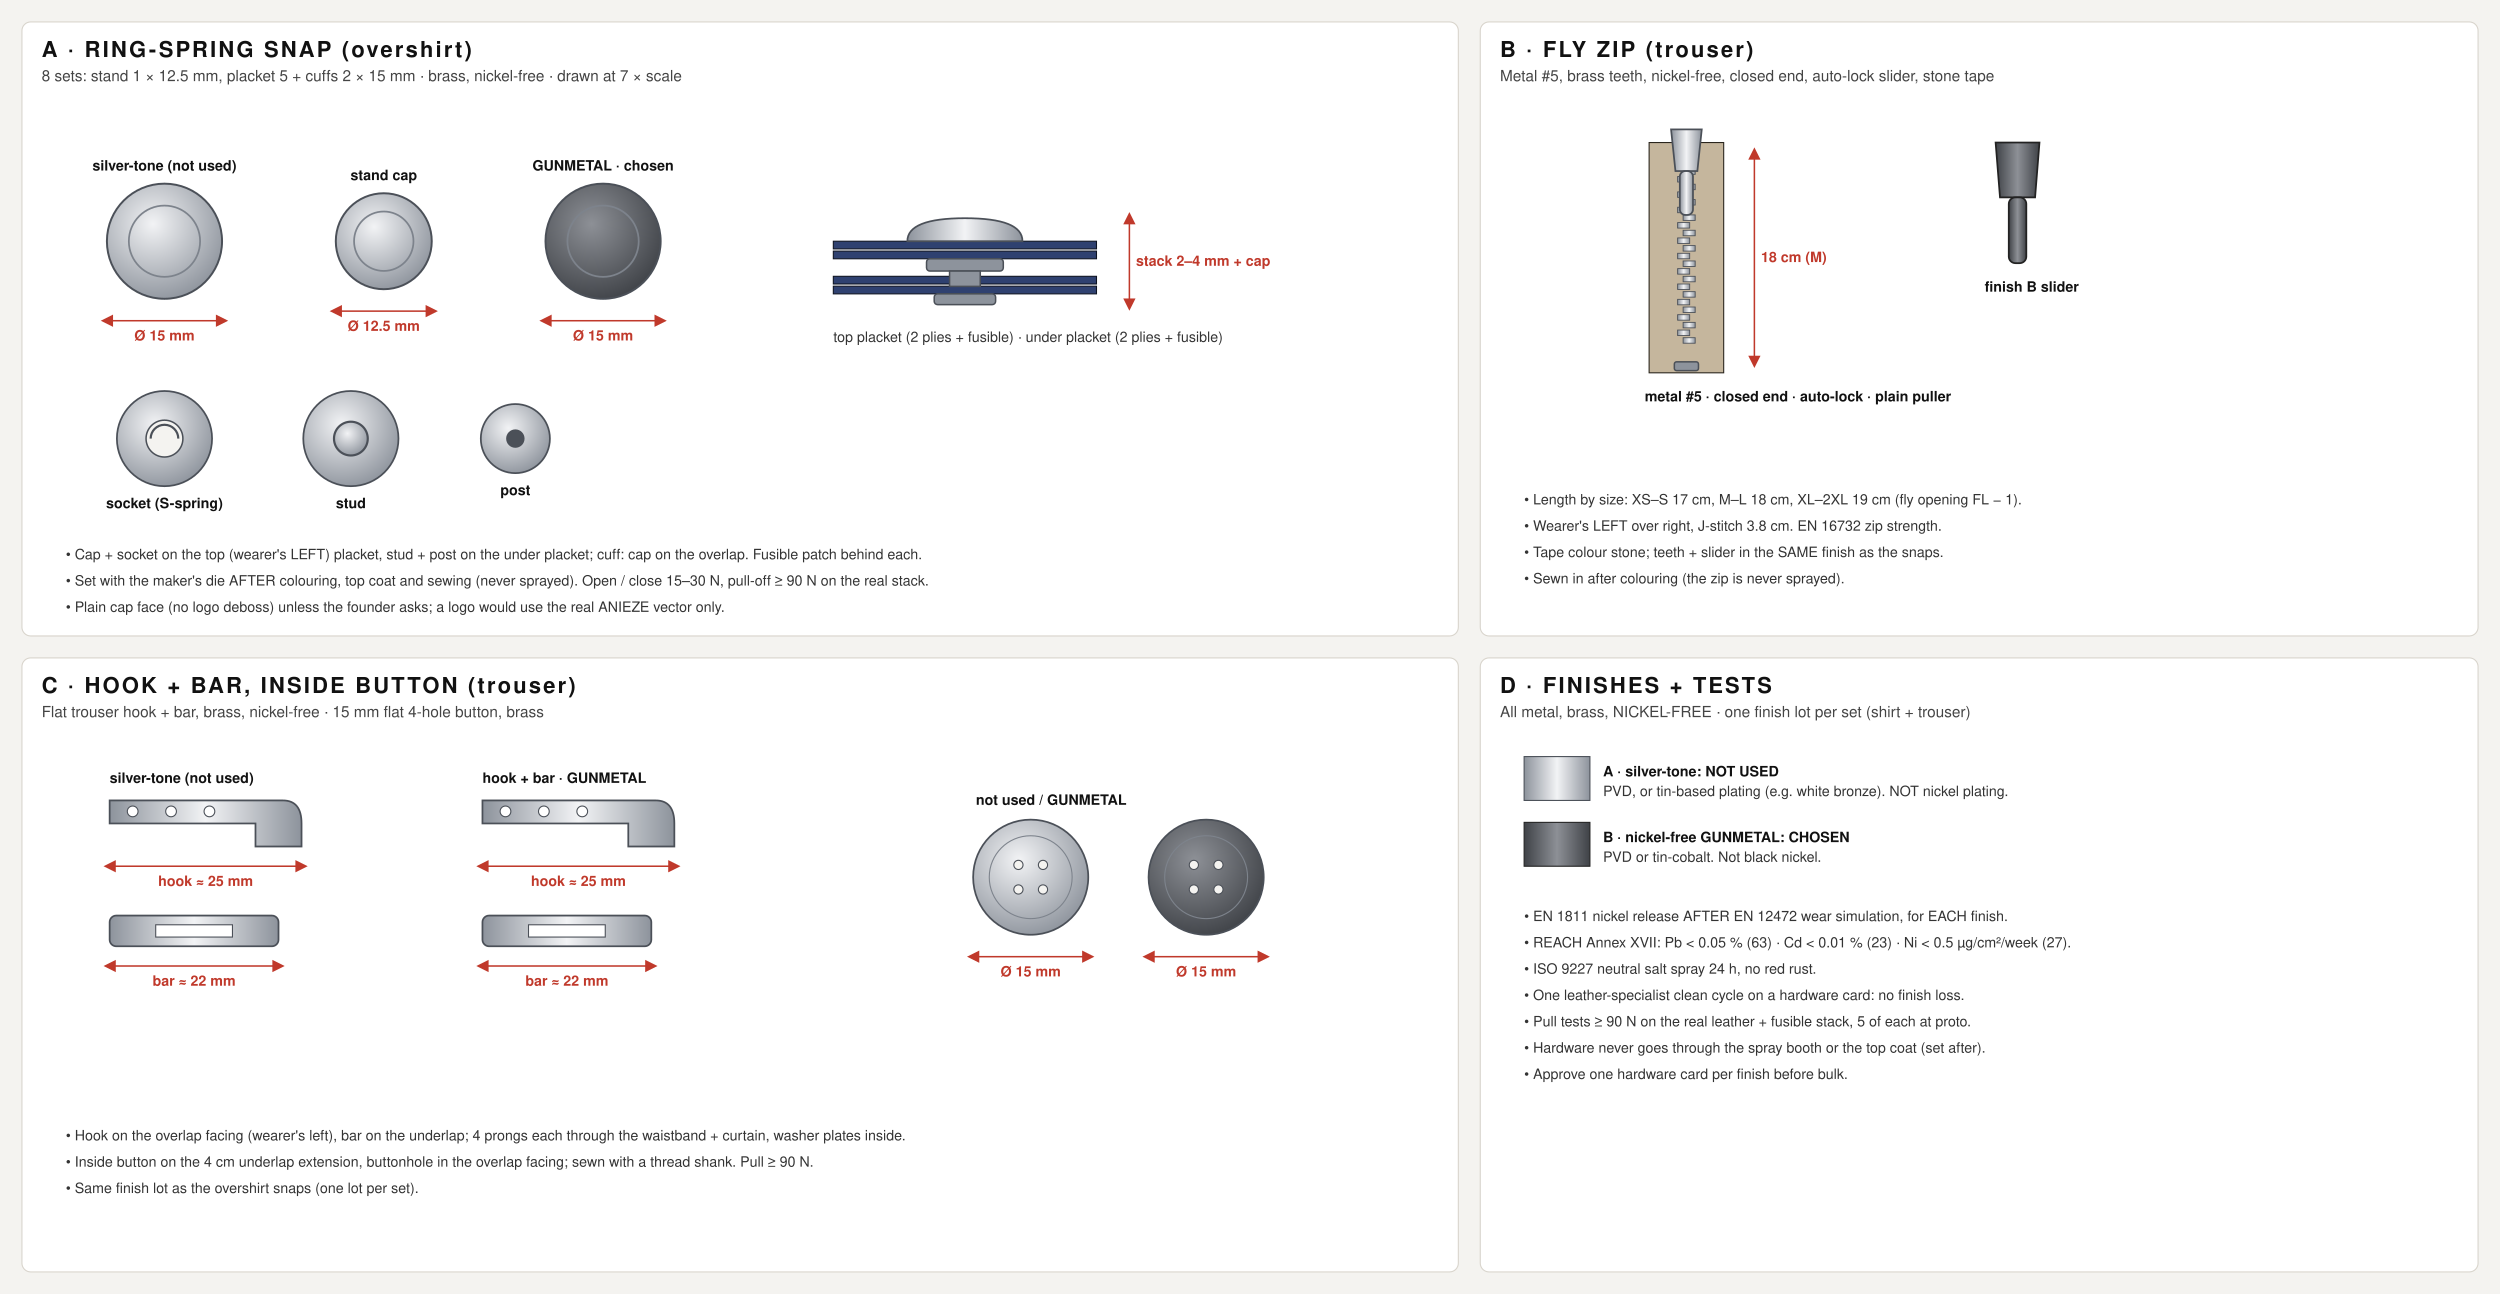
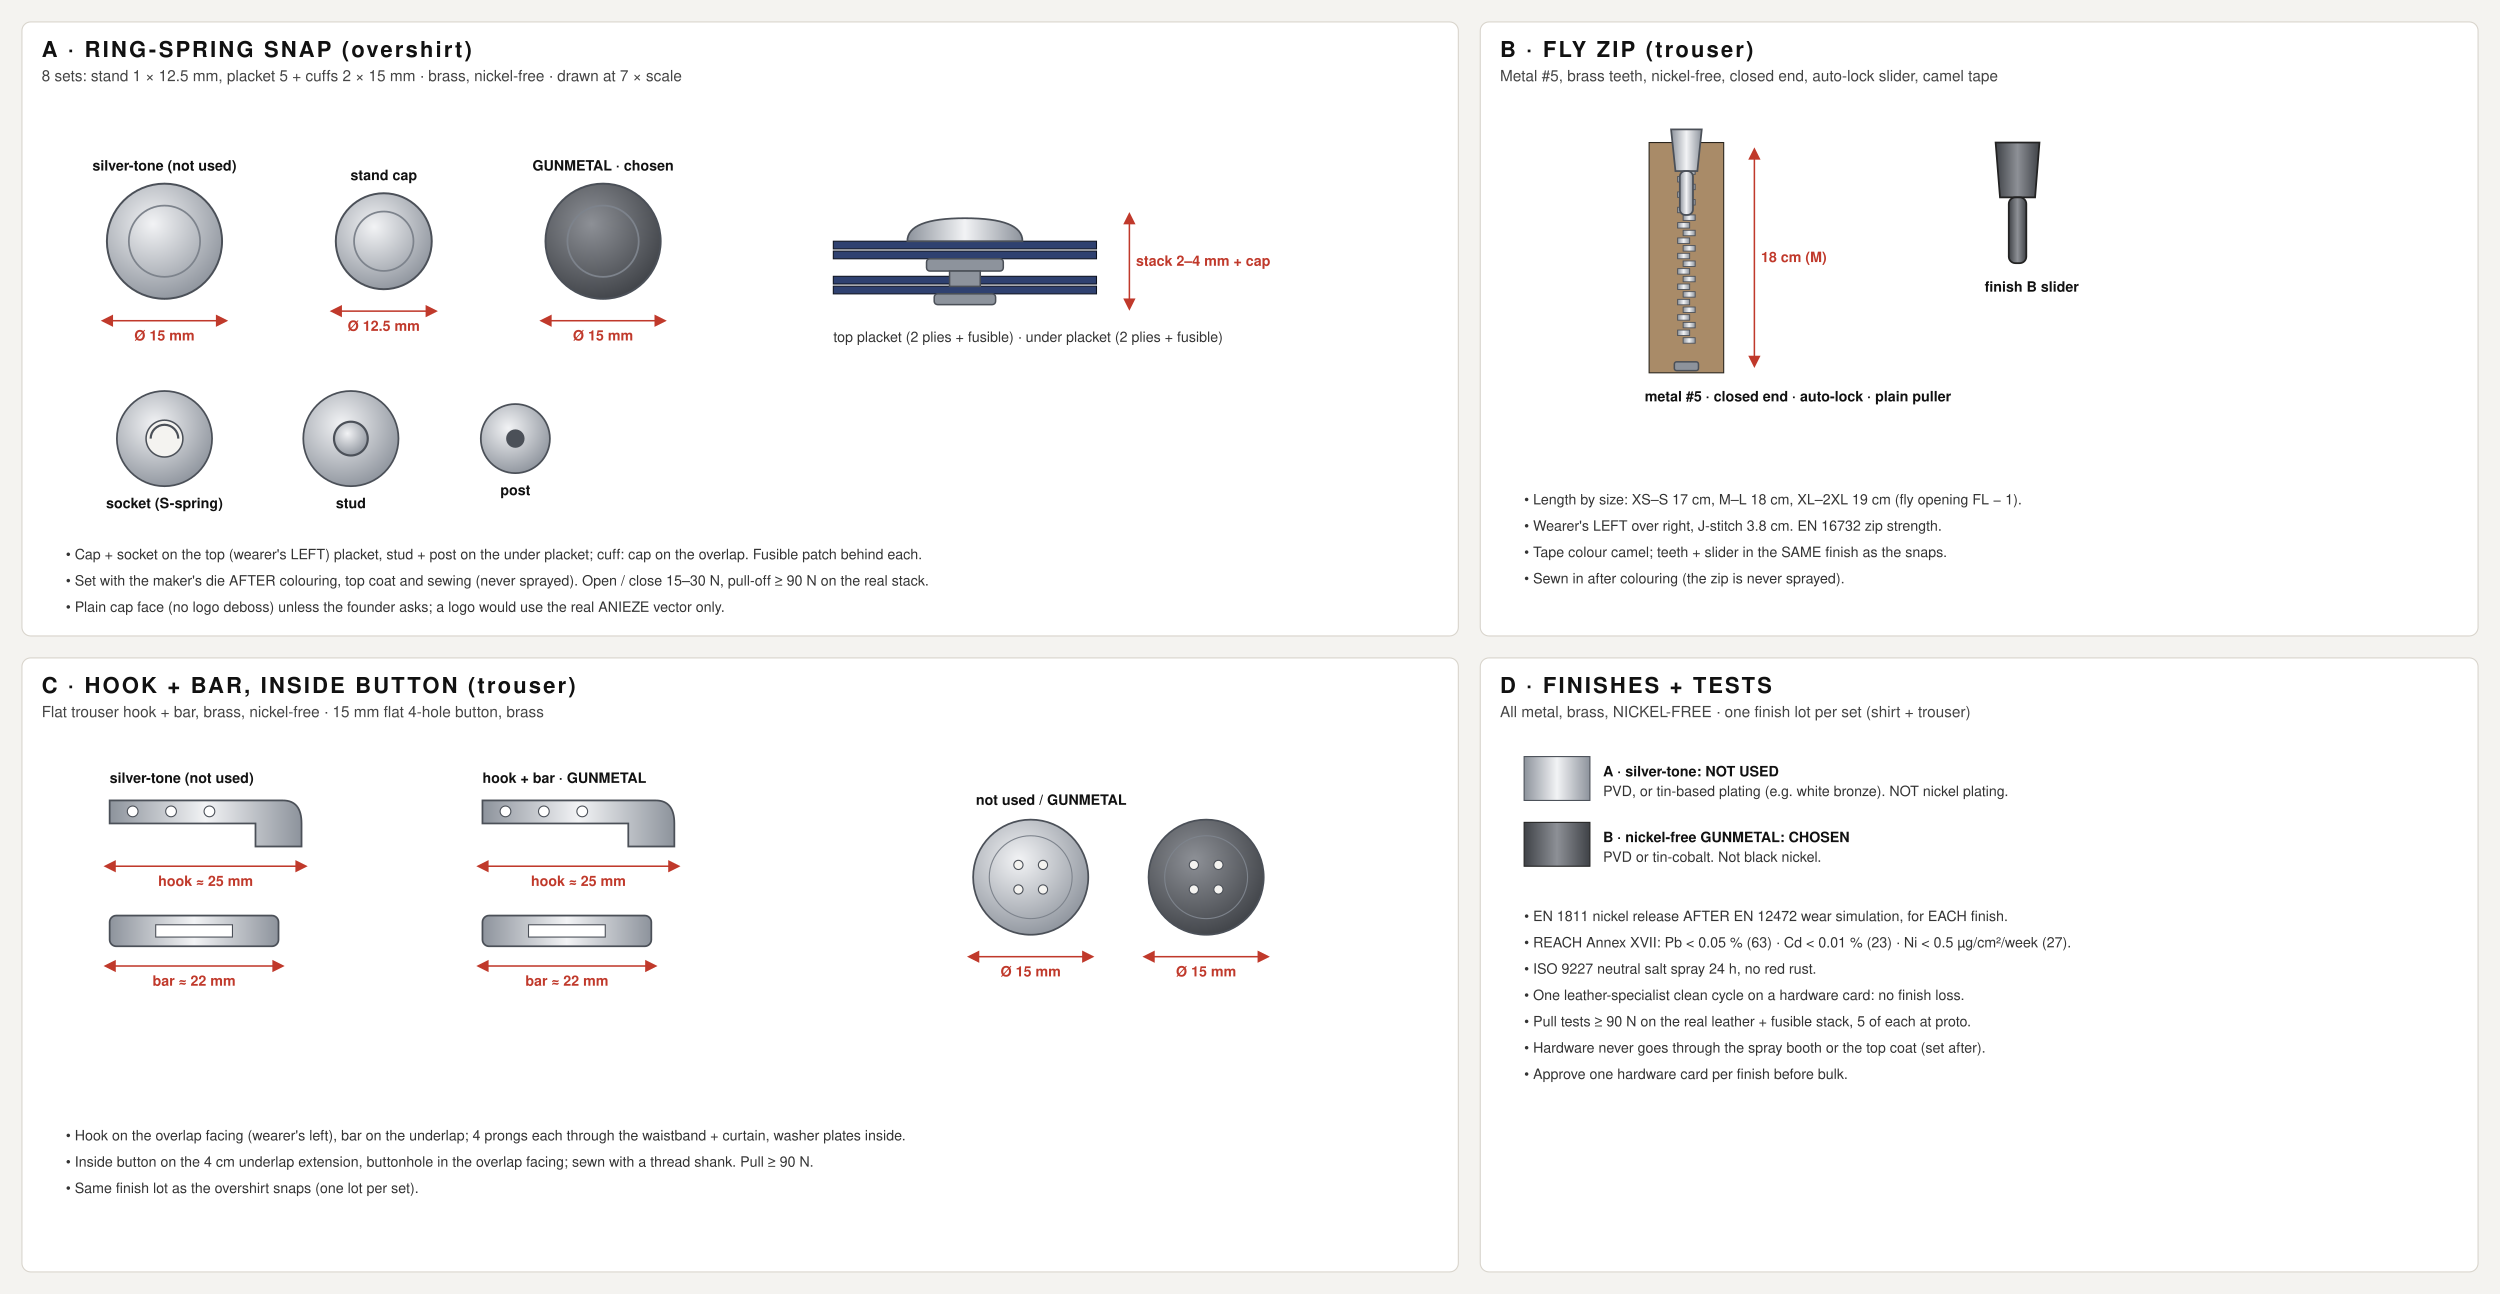
<svg xmlns="http://www.w3.org/2000/svg" width="2280" height="1180" viewBox="0 0 2280 1180">
  <style>.t{font:700 20px Helvetica,Arial;fill:#111;letter-spacing:2px}.s{font:400 14px Helvetica,Arial;fill:#444}.l{font:600 13px Helvetica,Arial;fill:#111}.n{font:400 13px Helvetica,Arial;fill:#333}
.dim{stroke:#c0392b;stroke-width:1.4;fill:none;marker-start:url(#d);marker-end:url(#d)}.dt{font:700 13px Helvetica,Arial;fill:#c0392b}.box{fill:#fff;stroke:#d8d4cc}
.sa{fill:url(#ga);stroke:#4b5058;stroke-width:1.6}.sa2{fill:#8d939c;stroke:#4b5058;stroke-width:1.4}.gm{fill:url(#gb);stroke:#222;stroke-width:1.6}.cl{fill:#2f4170;stroke:#0d1322;stroke-width:1}.cls{fill:#c5b69d;stroke:#2a251d;stroke-width:1}</style>
  <defs>
    <marker id="d" markerWidth="8" markerHeight="8" refX="4" refY="4" orient="auto-start-reverse">
      <path d="M0,0 L8,4 L0,8 Z" fill="#c0392b" />
    </marker>
    <linearGradient id="ga" x1="0" x2="1">
      <stop offset="0" stop-color="#8d939c" />
      <stop offset=".5" stop-color="#f2f3f5" />
      <stop offset="1" stop-color="#8d939c" />
    </linearGradient>
    <linearGradient id="gb" x1="0" x2="1">
      <stop offset="0" stop-color="#3f4247" />
      <stop offset=".5" stop-color="#8d9096" />
      <stop offset="1" stop-color="#3f4247" />
    </linearGradient>
    <radialGradient id="ra" cx=".4" cy=".35" r=".7">
      <stop offset="0" stop-color="#f2f3f5" />
      <stop offset="1" stop-color="#8d939c" />
    </radialGradient>
    <radialGradient id="rb" cx=".4" cy=".35" r=".7">
      <stop offset="0" stop-color="#8d9096" />
      <stop offset="1" stop-color="#3f4247" />
    </radialGradient>
  </defs>
  <rect width="2280" height="1180" fill="#f4f3f0" />
  <g transform="translate(20,20)">
    <rect class="box" width="1310" height="560" rx="8" />
    <text class="t" x="18" y="32">A · RING-SPRING SNAP (overshirt)</text>
    <text class="s" x="18" y="54">8 sets: stand 1 × 12.5 mm, placket 5 + cuffs 2 × 15 mm · brass, nickel-free · drawn at 7 × scale</text>
    <circle cx="130" cy="200" r="52.5" fill="url(#ra)" stroke="#4b5058" stroke-width="1.8" />
    <circle cx="130" cy="200" r="32.5" fill="none" stroke="#7d838c" stroke-width="1.6" />
    <path class="dim" d="M77.5,272.5 L182.5,272.5" />
    <text class="dt" x="130.0" y="290.5" text-anchor="middle">Ø 15 mm</text>
    <text class="l" x="130" y="135.5" text-anchor="middle">silver-tone (not used)</text>
    <circle cx="330" cy="200" r="43.75" fill="url(#ra)" stroke="#4b5058" stroke-width="1.8" />
    <circle cx="330" cy="200" r="27.1" fill="none" stroke="#7d838c" stroke-width="1.6" />
    <path class="dim" d="M286.25,263.75 L373.75,263.75" />
    <text class="dt" x="330.0" y="281.75" text-anchor="middle">Ø 12.5 mm</text>
    <text class="l" x="330" y="144.25" text-anchor="middle">stand cap</text>
    <circle cx="530" cy="200" r="52.5" fill="url(#rb)" stroke="#4b5058" stroke-width="1.8" />
    <circle cx="530" cy="200" r="32.5" fill="none" stroke="#7d838c" stroke-width="1.6" />
    <path class="dim" d="M477.5,272.5 L582.5,272.5" />
    <text class="dt" x="530.0" y="290.5" text-anchor="middle">Ø 15 mm</text>
    <text class="l" x="530" y="135.5" text-anchor="middle">GUNMETAL · chosen</text>
    <circle cx="130" cy="380" r="43.4" fill="url(#ra)" stroke="#4b5058" stroke-width="1.6" />
    <circle cx="130" cy="380" r="16.8" fill="#f4f3f0" stroke="#4b5058" stroke-width="1.4" />
    <path d="M117.4,380 a12.6,12.6 0 0 1 25.2,0" fill="none" stroke="#4b5058" stroke-width="2" />
    <text class="l" x="130" y="443.4" text-anchor="middle">socket (S-spring)</text>
    <circle cx="300" cy="380" r="43.4" fill="url(#ra)" stroke="#4b5058" stroke-width="1.6" />
    <circle cx="300" cy="380" r="15.4" fill="url(#ra)" stroke="#4b5058" stroke-width="2" />
    <text class="l" x="300" y="443.4" text-anchor="middle">stud</text>
    <circle cx="450" cy="380" r="31.5" fill="url(#ra)" stroke="#4b5058" stroke-width="1.6" />
    <circle cx="450" cy="380" r="8.4" fill="#4b5058" />
    <text class="l" x="450" y="431.5" text-anchor="middle">post</text>
    <g transform="translate(760,200)">
      <g transform="translate(0,0)">
        <rect class="cl" x="-20" y="0" width="240" height="7.0" />
        <rect class="cl" x="-20" y="9.0" width="240" height="7.0" />
        <rect class="cl" x="-20" y="32.0" width="240" height="7.0" />
        <rect class="cl" x="-20" y="41.0" width="240" height="7.0" />
        <path class="sa" d="M47.5,0 Q47.5,-21.0 100,-21.0 Q152.5,-21.0 152.5,0 Z" />
        <rect class="sa2" x="65.0" y="16.0" width="70.0" height="11.2" rx="3" />
        <rect class="sa2" x="86.0" y="27.2" width="28.0" height="14.0" />
        <rect class="sa2" x="72.0" y="48.0" width="56.0" height="9.8" rx="3" />
        <path class="dim" d="M250,-21.0 L250,57.8" />
        <text class="dt" x="256" y="22.4">stack 2–4 mm + cap</text>
        <text class="n" x="-20" y="91.8">top placket (2 plies + fusible) · under placket (2 plies + fusible)</text>
      </g>
    </g>
    <text class="n" x="40" y="490">• Cap + socket on the top (wearer's LEFT) placket, stud + post on the under placket; cuff: cap on the overlap. Fusible patch behind each.</text>
    <text class="n" x="40" y="514">• Set with the maker's die AFTER colouring, top coat and sewing (never sprayed). Open / close 15–30 N, pull-off ≥ 90 N on the real stack.</text>
    <text class="n" x="40" y="538">• Plain cap face (no logo deboss) unless the founder asks; a logo would use the real ANIEZE vector only.</text>
  </g>
  <g transform="translate(1350,20)">
    <rect class="box" width="910" height="560" rx="8" />
    <text class="t" x="18" y="32">B · FLY ZIP (trouser)</text>
-     <text class="s" x="18" y="54">Metal #5, brass teeth, nickel-free, closed end, auto-lock slider, stone tape</text>
-     <rect x="154" y="110" width="68" height="210" fill="#c5b69d" stroke="#2a251d" />
+     <text class="s" x="18" y="54">Metal #5, brass teeth, nickel-free, closed end, auto-lock slider, camel tape</text>
+     <rect x="154" y="110" width="68" height="210" fill="#a98b68" stroke="#2a251d" />
    <rect x="185" y="120" width="11" height="5" fill="url(#ga)" stroke="#4b5058" stroke-width=".8" />
    <rect x="180" y="127" width="11" height="5" fill="url(#ga)" stroke="#4b5058" stroke-width=".8" />
    <rect x="185" y="134" width="11" height="5" fill="url(#ga)" stroke="#4b5058" stroke-width=".8" />
    <rect x="180" y="141" width="11" height="5" fill="url(#ga)" stroke="#4b5058" stroke-width=".8" />
    <rect x="185" y="148" width="11" height="5" fill="url(#ga)" stroke="#4b5058" stroke-width=".8" />
    <rect x="180" y="155" width="11" height="5" fill="url(#ga)" stroke="#4b5058" stroke-width=".8" />
    <rect x="185" y="162" width="11" height="5" fill="url(#ga)" stroke="#4b5058" stroke-width=".8" />
    <rect x="180" y="169" width="11" height="5" fill="url(#ga)" stroke="#4b5058" stroke-width=".8" />
    <rect x="185" y="176" width="11" height="5" fill="url(#ga)" stroke="#4b5058" stroke-width=".8" />
    <rect x="180" y="183" width="11" height="5" fill="url(#ga)" stroke="#4b5058" stroke-width=".8" />
    <rect x="185" y="190" width="11" height="5" fill="url(#ga)" stroke="#4b5058" stroke-width=".8" />
    <rect x="180" y="197" width="11" height="5" fill="url(#ga)" stroke="#4b5058" stroke-width=".8" />
    <rect x="185" y="204" width="11" height="5" fill="url(#ga)" stroke="#4b5058" stroke-width=".8" />
    <rect x="180" y="211" width="11" height="5" fill="url(#ga)" stroke="#4b5058" stroke-width=".8" />
    <rect x="185" y="218" width="11" height="5" fill="url(#ga)" stroke="#4b5058" stroke-width=".8" />
    <rect x="180" y="225" width="11" height="5" fill="url(#ga)" stroke="#4b5058" stroke-width=".8" />
    <rect x="185" y="232" width="11" height="5" fill="url(#ga)" stroke="#4b5058" stroke-width=".8" />
    <rect x="180" y="239" width="11" height="5" fill="url(#ga)" stroke="#4b5058" stroke-width=".8" />
    <rect x="185" y="246" width="11" height="5" fill="url(#ga)" stroke="#4b5058" stroke-width=".8" />
    <rect x="180" y="253" width="11" height="5" fill="url(#ga)" stroke="#4b5058" stroke-width=".8" />
    <rect x="185" y="260" width="11" height="5" fill="url(#ga)" stroke="#4b5058" stroke-width=".8" />
    <rect x="180" y="267" width="11" height="5" fill="url(#ga)" stroke="#4b5058" stroke-width=".8" />
    <rect x="185" y="274" width="11" height="5" fill="url(#ga)" stroke="#4b5058" stroke-width=".8" />
    <rect x="180" y="281" width="11" height="5" fill="url(#ga)" stroke="#4b5058" stroke-width=".8" />
    <rect x="185" y="288" width="11" height="5" fill="url(#ga)" stroke="#4b5058" stroke-width=".8" />
    <path class="sa" d="M174,98 L202,98 L198,136 L178,136 Z" />
    <rect class="sa" x="182" y="136" width="12" height="40" rx="5" />
    <rect class="sa2" x="177" y="310" width="22" height="8" rx="2" />
    <path class="dim" d="M250,120 L250,310" />
    <text class="dt" x="256" y="219.0">18 cm (M)</text>
    <text class="l" x="150" y="346">metal #5 · closed end · auto-lock · plain puller</text>
    <g transform="translate(470,110)">
      <path class="gm" d="M0,0 L40,0 L36,50 L4,50 Z" />
      <rect class="gm" x="12" y="50" width="16" height="60" rx="6" />
      <text class="l" x="-10" y="136">finish B slider</text>
    </g>
    <text class="n" x="40" y="440">• Length by size: XS–S 17 cm, M–L 18 cm, XL–2XL 19 cm (fly opening FL − 1).</text>
    <text class="n" x="40" y="464">• Wearer's LEFT over right, J-stitch 3.8 cm. EN 16732 zip strength.</text>
-     <text class="n" x="40" y="488">• Tape colour stone; teeth + slider in the SAME finish as the snaps.</text>
+     <text class="n" x="40" y="488">• Tape colour camel; teeth + slider in the SAME finish as the snaps.</text>
    <text class="n" x="40" y="512">• Sewn in after colouring (the zip is never sprayed).</text>
  </g>
  <g transform="translate(20,600)">
    <rect class="box" width="1310" height="560" rx="8" />
    <text class="t" x="18" y="32">C · HOOK + BAR, INSIDE BUTTON (trouser)</text>
    <text class="s" x="18" y="54">Flat trouser hook + bar, brass, nickel-free · 15 mm flat 4-hole button, brass</text>
    <g transform="translate(80,130)">
      <path class="sa" d="M0,0 L158,0 Q175,0 175,21 L175,42 L133,42 L133,21 L0,21 Z" />
      <circle cx="21" cy="10" r="4.9" fill="#fff" stroke="#4b5058" />
      <circle cx="56" cy="10" r="4.9" fill="#fff" stroke="#4b5058" />
      <circle cx="91" cy="10" r="4.9" fill="#fff" stroke="#4b5058" />
      <path class="dim" d="M0,60.0 L175.0,60.0" />
      <text class="dt" x="87.5" y="78.0" text-anchor="middle">hook ≈ 25 mm</text>
      <rect class="sa" x="0" y="105.0" width="154.0" height="28.0" rx="6" />
      <rect x="42.0" y="113.4" width="70.0" height="11.2" fill="#fff" stroke="#4b5058" />
      <path class="dim" d="M0,151.0 L154.0,151.0" />
      <text class="dt" x="77.0" y="169.0" text-anchor="middle">bar ≈ 22 mm</text>
      <text class="l" x="0" y="-16">silver-tone (not used)</text>
    </g>
    <g transform="translate(420,130)">
      <path class="sa" d="M0,0 L158,0 Q175,0 175,21 L175,42 L133,42 L133,21 L0,21 Z" />
      <circle cx="21" cy="10" r="4.9" fill="#fff" stroke="#4b5058" />
      <circle cx="56" cy="10" r="4.9" fill="#fff" stroke="#4b5058" />
      <circle cx="91" cy="10" r="4.9" fill="#fff" stroke="#4b5058" />
      <path class="dim" d="M0,60.0 L175.0,60.0" />
      <text class="dt" x="87.5" y="78.0" text-anchor="middle">hook ≈ 25 mm</text>
      <rect class="sa" x="0" y="105.0" width="154.0" height="28.0" rx="6" />
      <rect x="42.0" y="113.4" width="70.0" height="11.2" fill="#fff" stroke="#4b5058" />
      <path class="dim" d="M0,151.0 L154.0,151.0" />
      <text class="dt" x="77.0" y="169.0" text-anchor="middle">bar ≈ 22 mm</text>
      <text class="l" x="0" y="-16">hook + bar · GUNMETAL</text>
    </g>
    <g transform="translate(860,140)">
      <circle cx="60" cy="60" r="52.5" fill="url(#ra)" stroke="#4b5058" stroke-width="1.6" />
      <circle cx="60" cy="60" r="37.8" fill="none" stroke="#7d838c" />
      <circle cx="48.8" cy="48.8" r="4.2" fill="#f4f3f0" stroke="#4b5058" />
      <circle cx="48.8" cy="71.2" r="4.2" fill="#f4f3f0" stroke="#4b5058" />
      <circle cx="71.2" cy="48.8" r="4.2" fill="#f4f3f0" stroke="#4b5058" />
      <circle cx="71.2" cy="71.2" r="4.2" fill="#f4f3f0" stroke="#4b5058" />
      <path class="dim" d="M7.5,132.5 L112.5,132.5" />
      <text class="dt" x="60.0" y="150.5" text-anchor="middle">Ø 15 mm</text>
      <circle cx="220" cy="60" r="52.5" fill="url(#rb)" stroke="#4b5058" stroke-width="1.6" />
      <circle cx="220" cy="60" r="37.8" fill="none" stroke="#7d838c" />
      <circle cx="208.8" cy="48.8" r="4.2" fill="#f4f3f0" stroke="#4b5058" />
      <circle cx="208.8" cy="71.2" r="4.2" fill="#f4f3f0" stroke="#4b5058" />
      <circle cx="231.2" cy="48.8" r="4.2" fill="#f4f3f0" stroke="#4b5058" />
      <circle cx="231.2" cy="71.2" r="4.2" fill="#f4f3f0" stroke="#4b5058" />
      <path class="dim" d="M167.5,132.5 L272.5,132.5" />
      <text class="dt" x="220.0" y="150.5" text-anchor="middle">Ø 15 mm</text>
      <text class="l" x="10" y="-6">not used / GUNMETAL</text>
    </g>
    <text class="n" x="40" y="440">• Hook on the overlap facing (wearer's left), bar on the underlap; 4 prongs each through the waistband + curtain, washer plates inside.</text>
    <text class="n" x="40" y="464">• Inside button on the 4 cm underlap extension, buttonhole in the overlap facing; sewn with a thread shank. Pull ≥ 90 N.</text>
    <text class="n" x="40" y="488">• Same finish lot as the overshirt snaps (one lot per set).</text>
  </g>
  <g transform="translate(1350,600)">
    <rect class="box" width="910" height="560" rx="8" />
    <text class="t" x="18" y="32">D · FINISHES + TESTS</text>
    <text class="s" x="18" y="54">All metal, brass, NICKEL-FREE · one finish lot per set (shirt + trouser)</text>
    <rect x="40" y="90" width="60" height="40" fill="url(#ga)" stroke="#4b5058" />
    <text class="l" x="112" y="108">A · silver-tone: NOT USED</text>
    <text class="n" x="112" y="126">PVD, or tin-based plating (e.g. white bronze). NOT nickel plating.</text>
    <rect x="40" y="150" width="60" height="40" fill="url(#gb)" stroke="#222" />
    <text class="l" x="112" y="168">B · nickel-free GUNMETAL: CHOSEN</text>
    <text class="n" x="112" y="186">PVD or tin-cobalt. Not black nickel.</text>
    <text class="n" x="40" y="240">• EN 1811 nickel release AFTER EN 12472 wear simulation, for EACH finish.</text>
    <text class="n" x="40" y="264">• REACH Annex XVII: Pb &lt; 0.05 % (63) · Cd &lt; 0.01 % (23) · Ni &lt; 0.5 µg/cm²/week (27).</text>
    <text class="n" x="40" y="288">• ISO 9227 neutral salt spray 24 h, no red rust.</text>
    <text class="n" x="40" y="312">• One leather-specialist clean cycle on a hardware card: no finish loss.</text>
    <text class="n" x="40" y="336">• Pull tests ≥ 90 N on the real leather + fusible stack, 5 of each at proto.</text>
    <text class="n" x="40" y="360">• Hardware never goes through the spray booth or the top coat (set after).</text>
    <text class="n" x="40" y="384">• Approve one hardware card per finish before bulk.</text>
  </g>
</svg>
